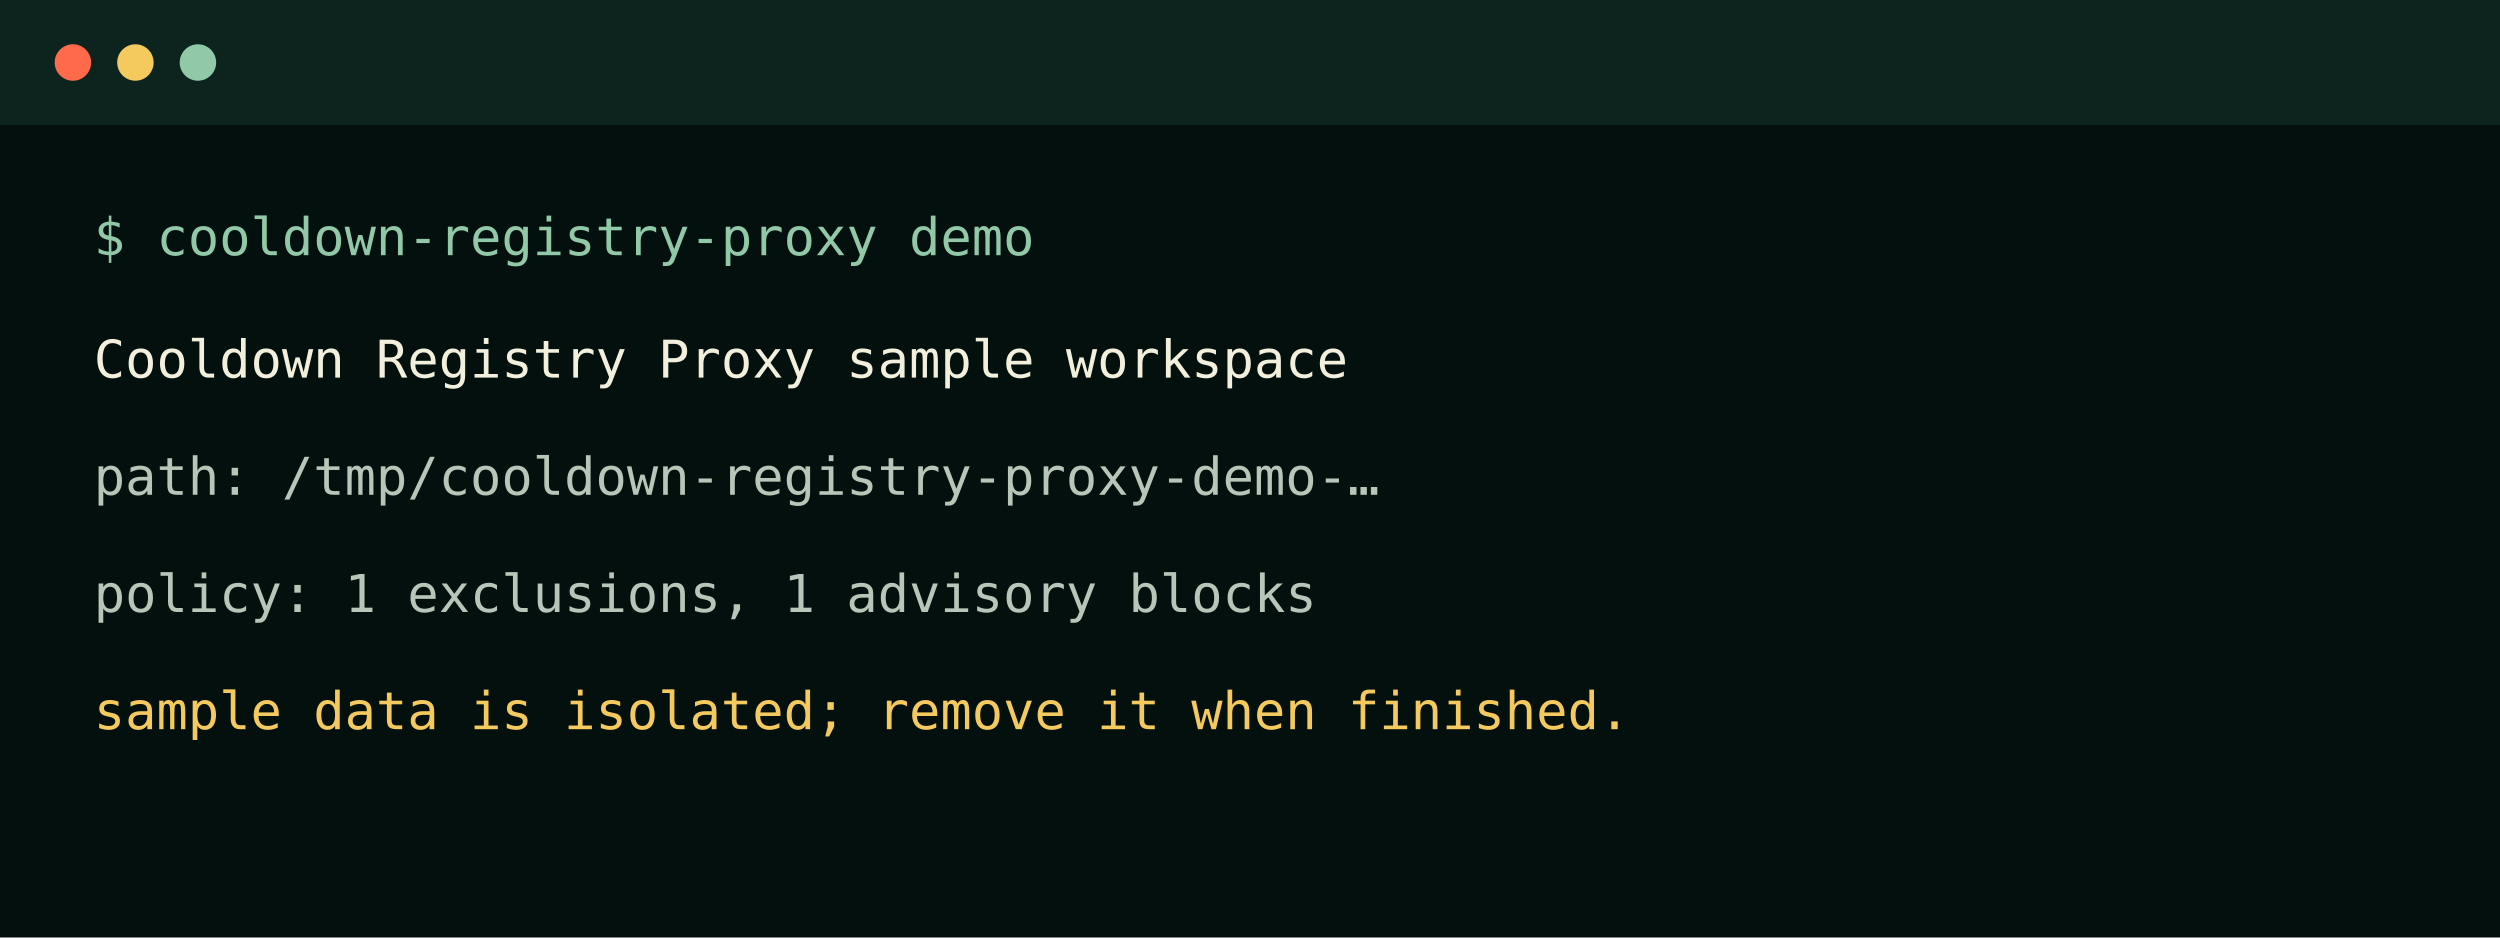
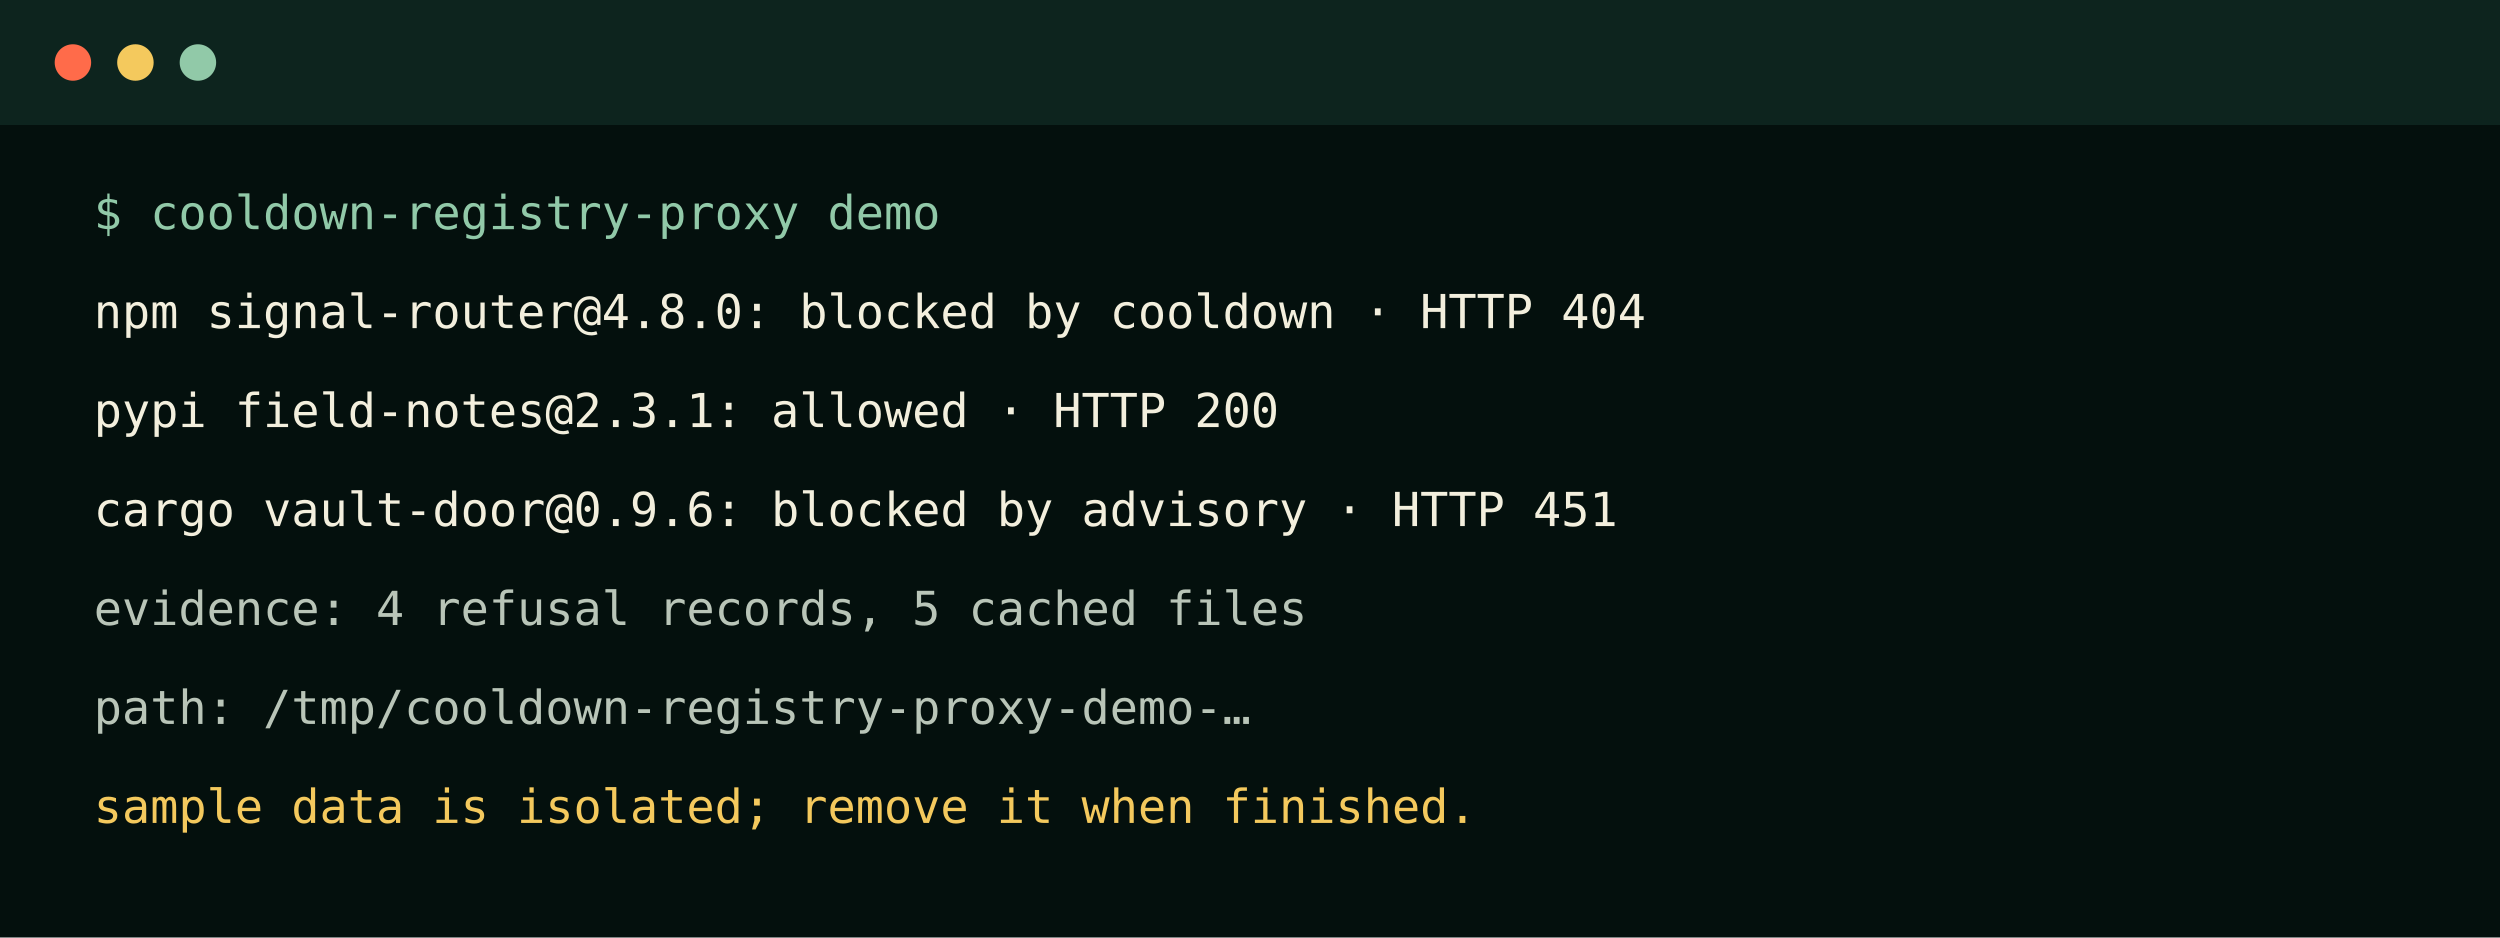
<svg xmlns="http://www.w3.org/2000/svg" width="960" height="360" viewBox="0 0 960 360" role="img" aria-labelledby="title desc">
  <rect width="960" height="360" fill="#04100d" />
  <rect width="960" height="48" fill="#0d241e" />
  <circle cx="28" cy="24" r="7" fill="#ff6b4a" />
  <circle cx="52" cy="24" r="7" fill="#f4c95d" />
  <circle cx="76" cy="24" r="7" fill="#91c9a8" />
-   <g fill="#f3efdd" font-family="ui-monospace, monospace" font-size="20">
-     <text x="36" y="98" fill="#91c9a8">$ cooldown-registry-proxy demo</text>
-     <text x="36" y="145">Cooldown Registry Proxy sample workspace</text>
-     <text x="36" y="190" fill="#b9c5b8">path: /tmp/cooldown-registry-proxy-demo-…</text>
-     <text x="36" y="235" fill="#b9c5b8">policy: 1 exclusions, 1 advisory blocks</text>
-     <text x="36" y="280" fill="#f4c95d">sample data is isolated; remove it when finished.</text>
+   <g fill="#f3efdd" font-family="ui-monospace, monospace" font-size="18">
+     <text x="36" y="88" fill="#91c9a8">$ cooldown-registry-proxy demo</text>
+     <text x="36" y="126">npm signal-router@4.8.0: blocked by cooldown · HTTP 404</text>
+     <text x="36" y="164">pypi field-notes@2.3.1: allowed · HTTP 200</text>
+     <text x="36" y="202">cargo vault-door@0.9.6: blocked by advisory · HTTP 451</text>
+     <text x="36" y="240" fill="#b9c5b8">evidence: 4 refusal records, 5 cached files</text>
+     <text x="36" y="278" fill="#b9c5b8">path: /tmp/cooldown-registry-proxy-demo-…</text>
+     <text x="36" y="316" fill="#f4c95d">sample data is isolated; remove it when finished.</text>
  </g>
</svg>
